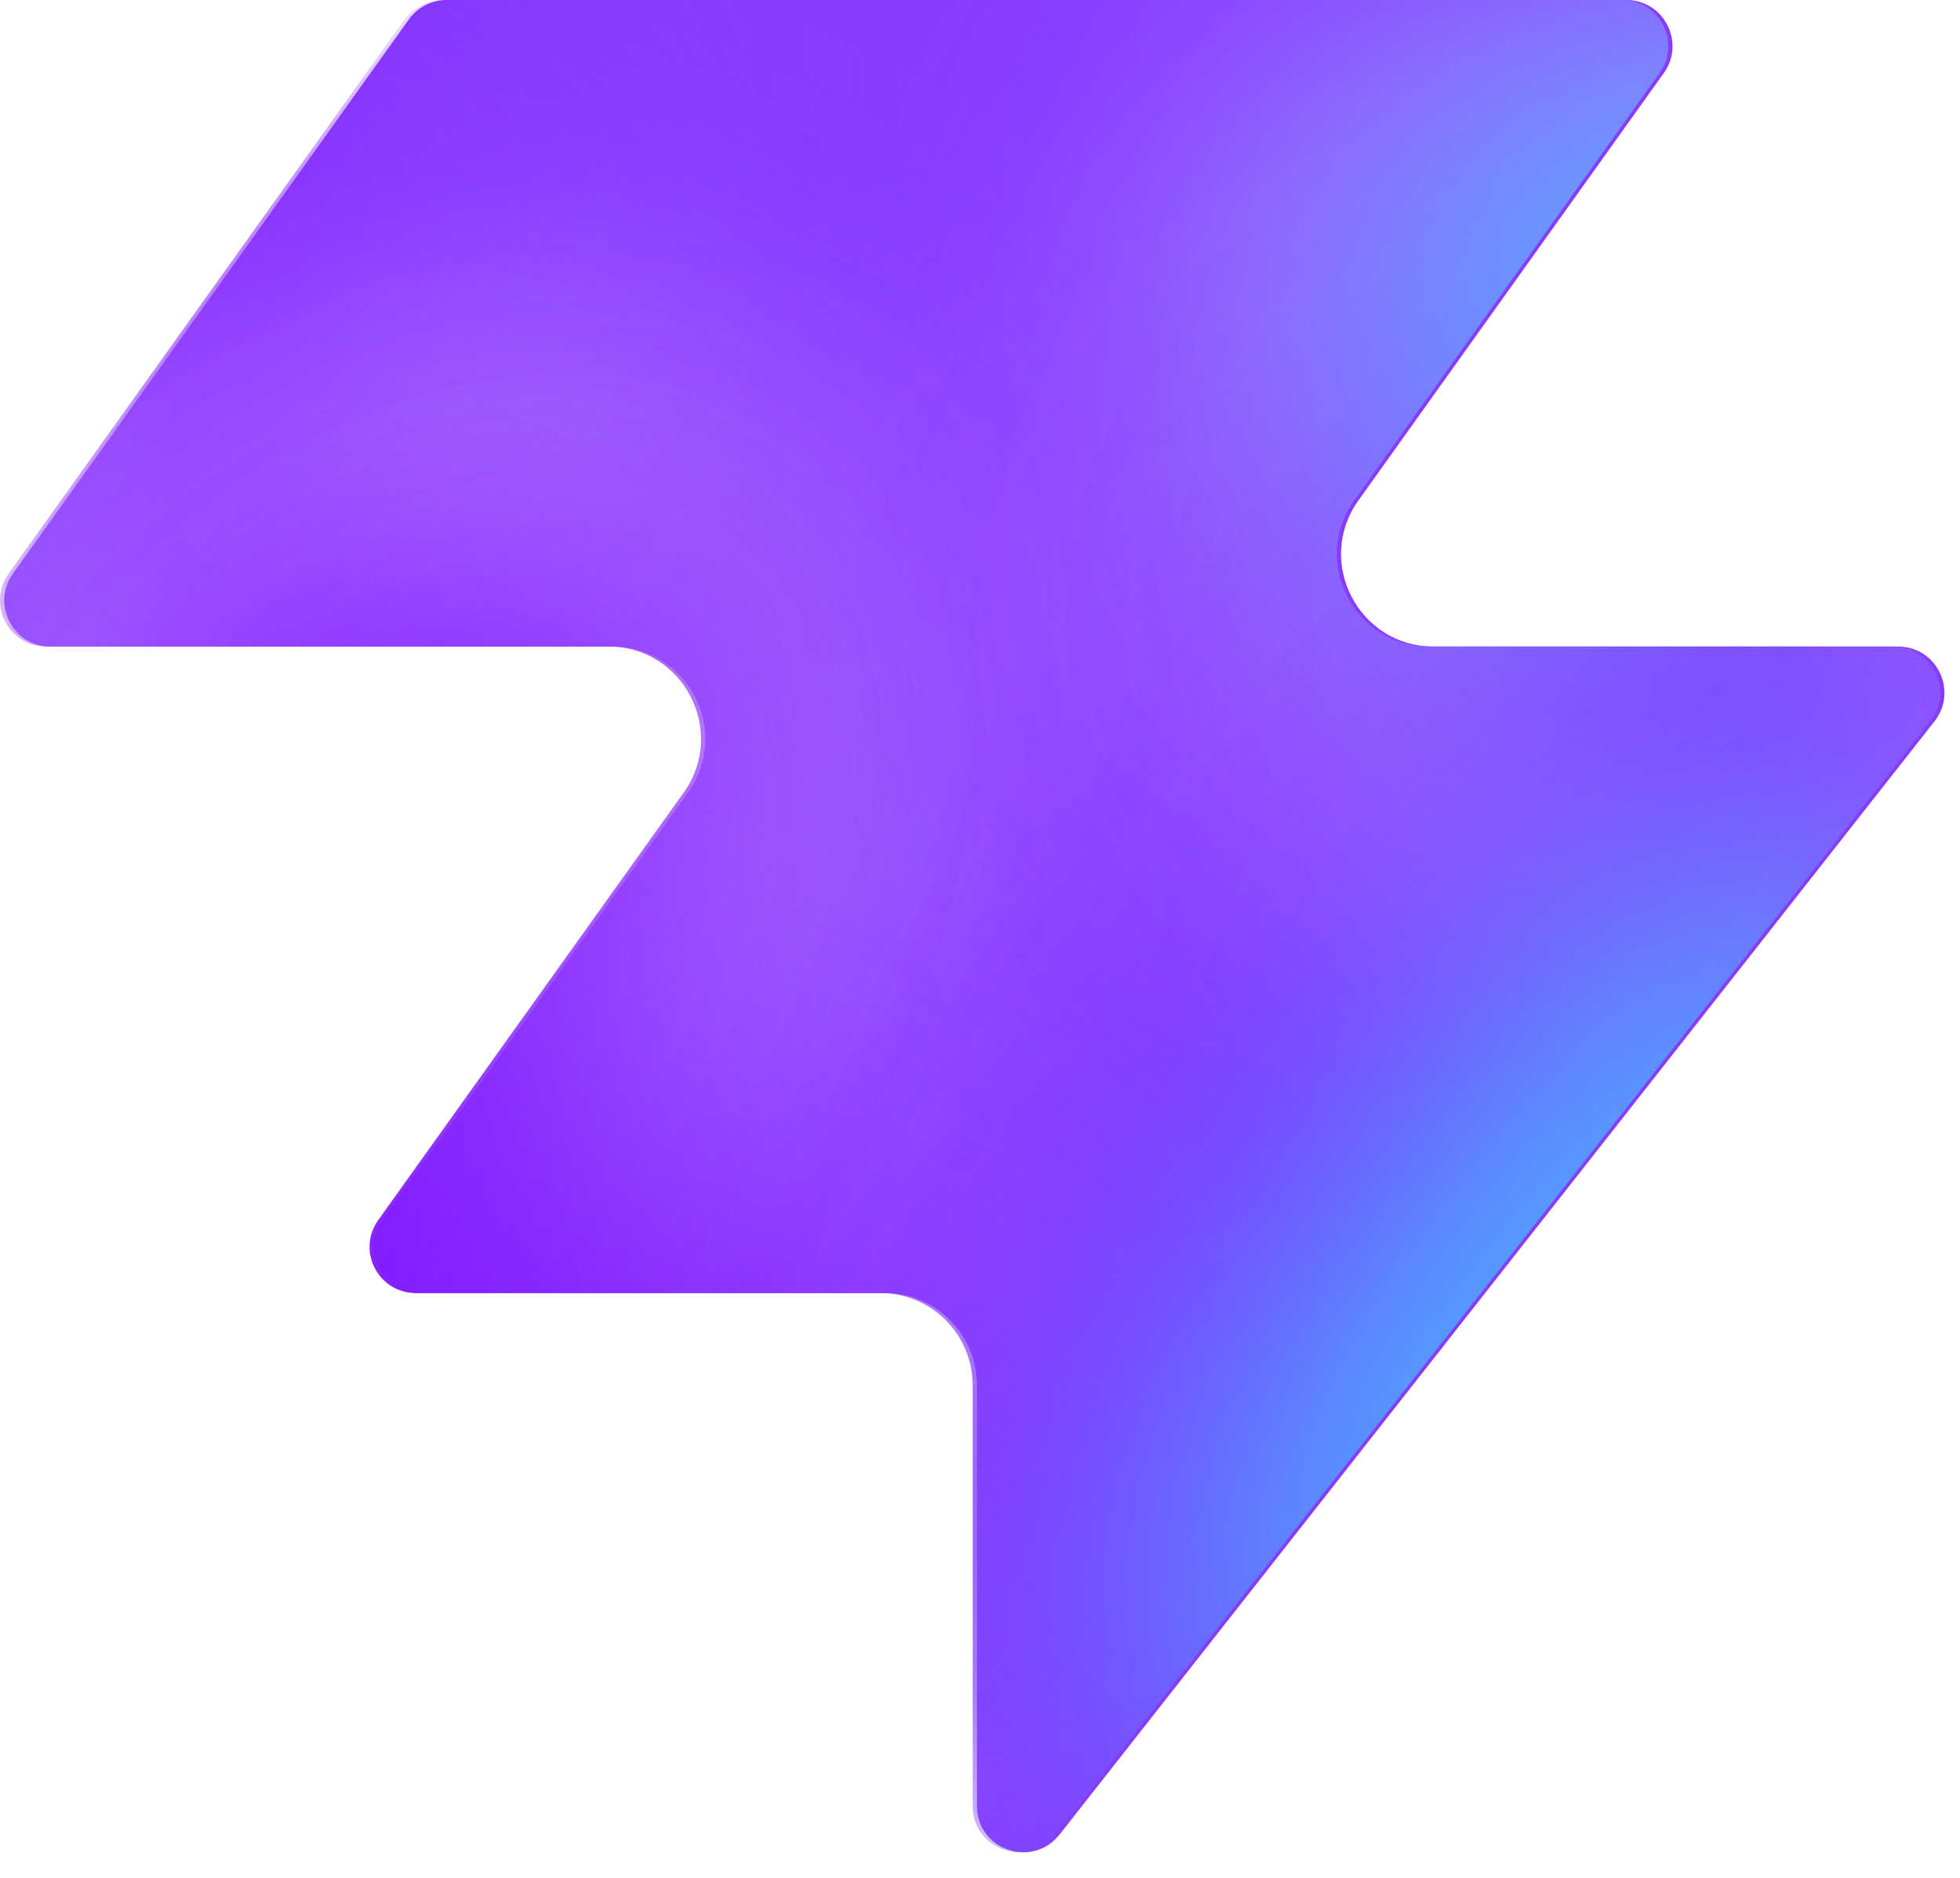
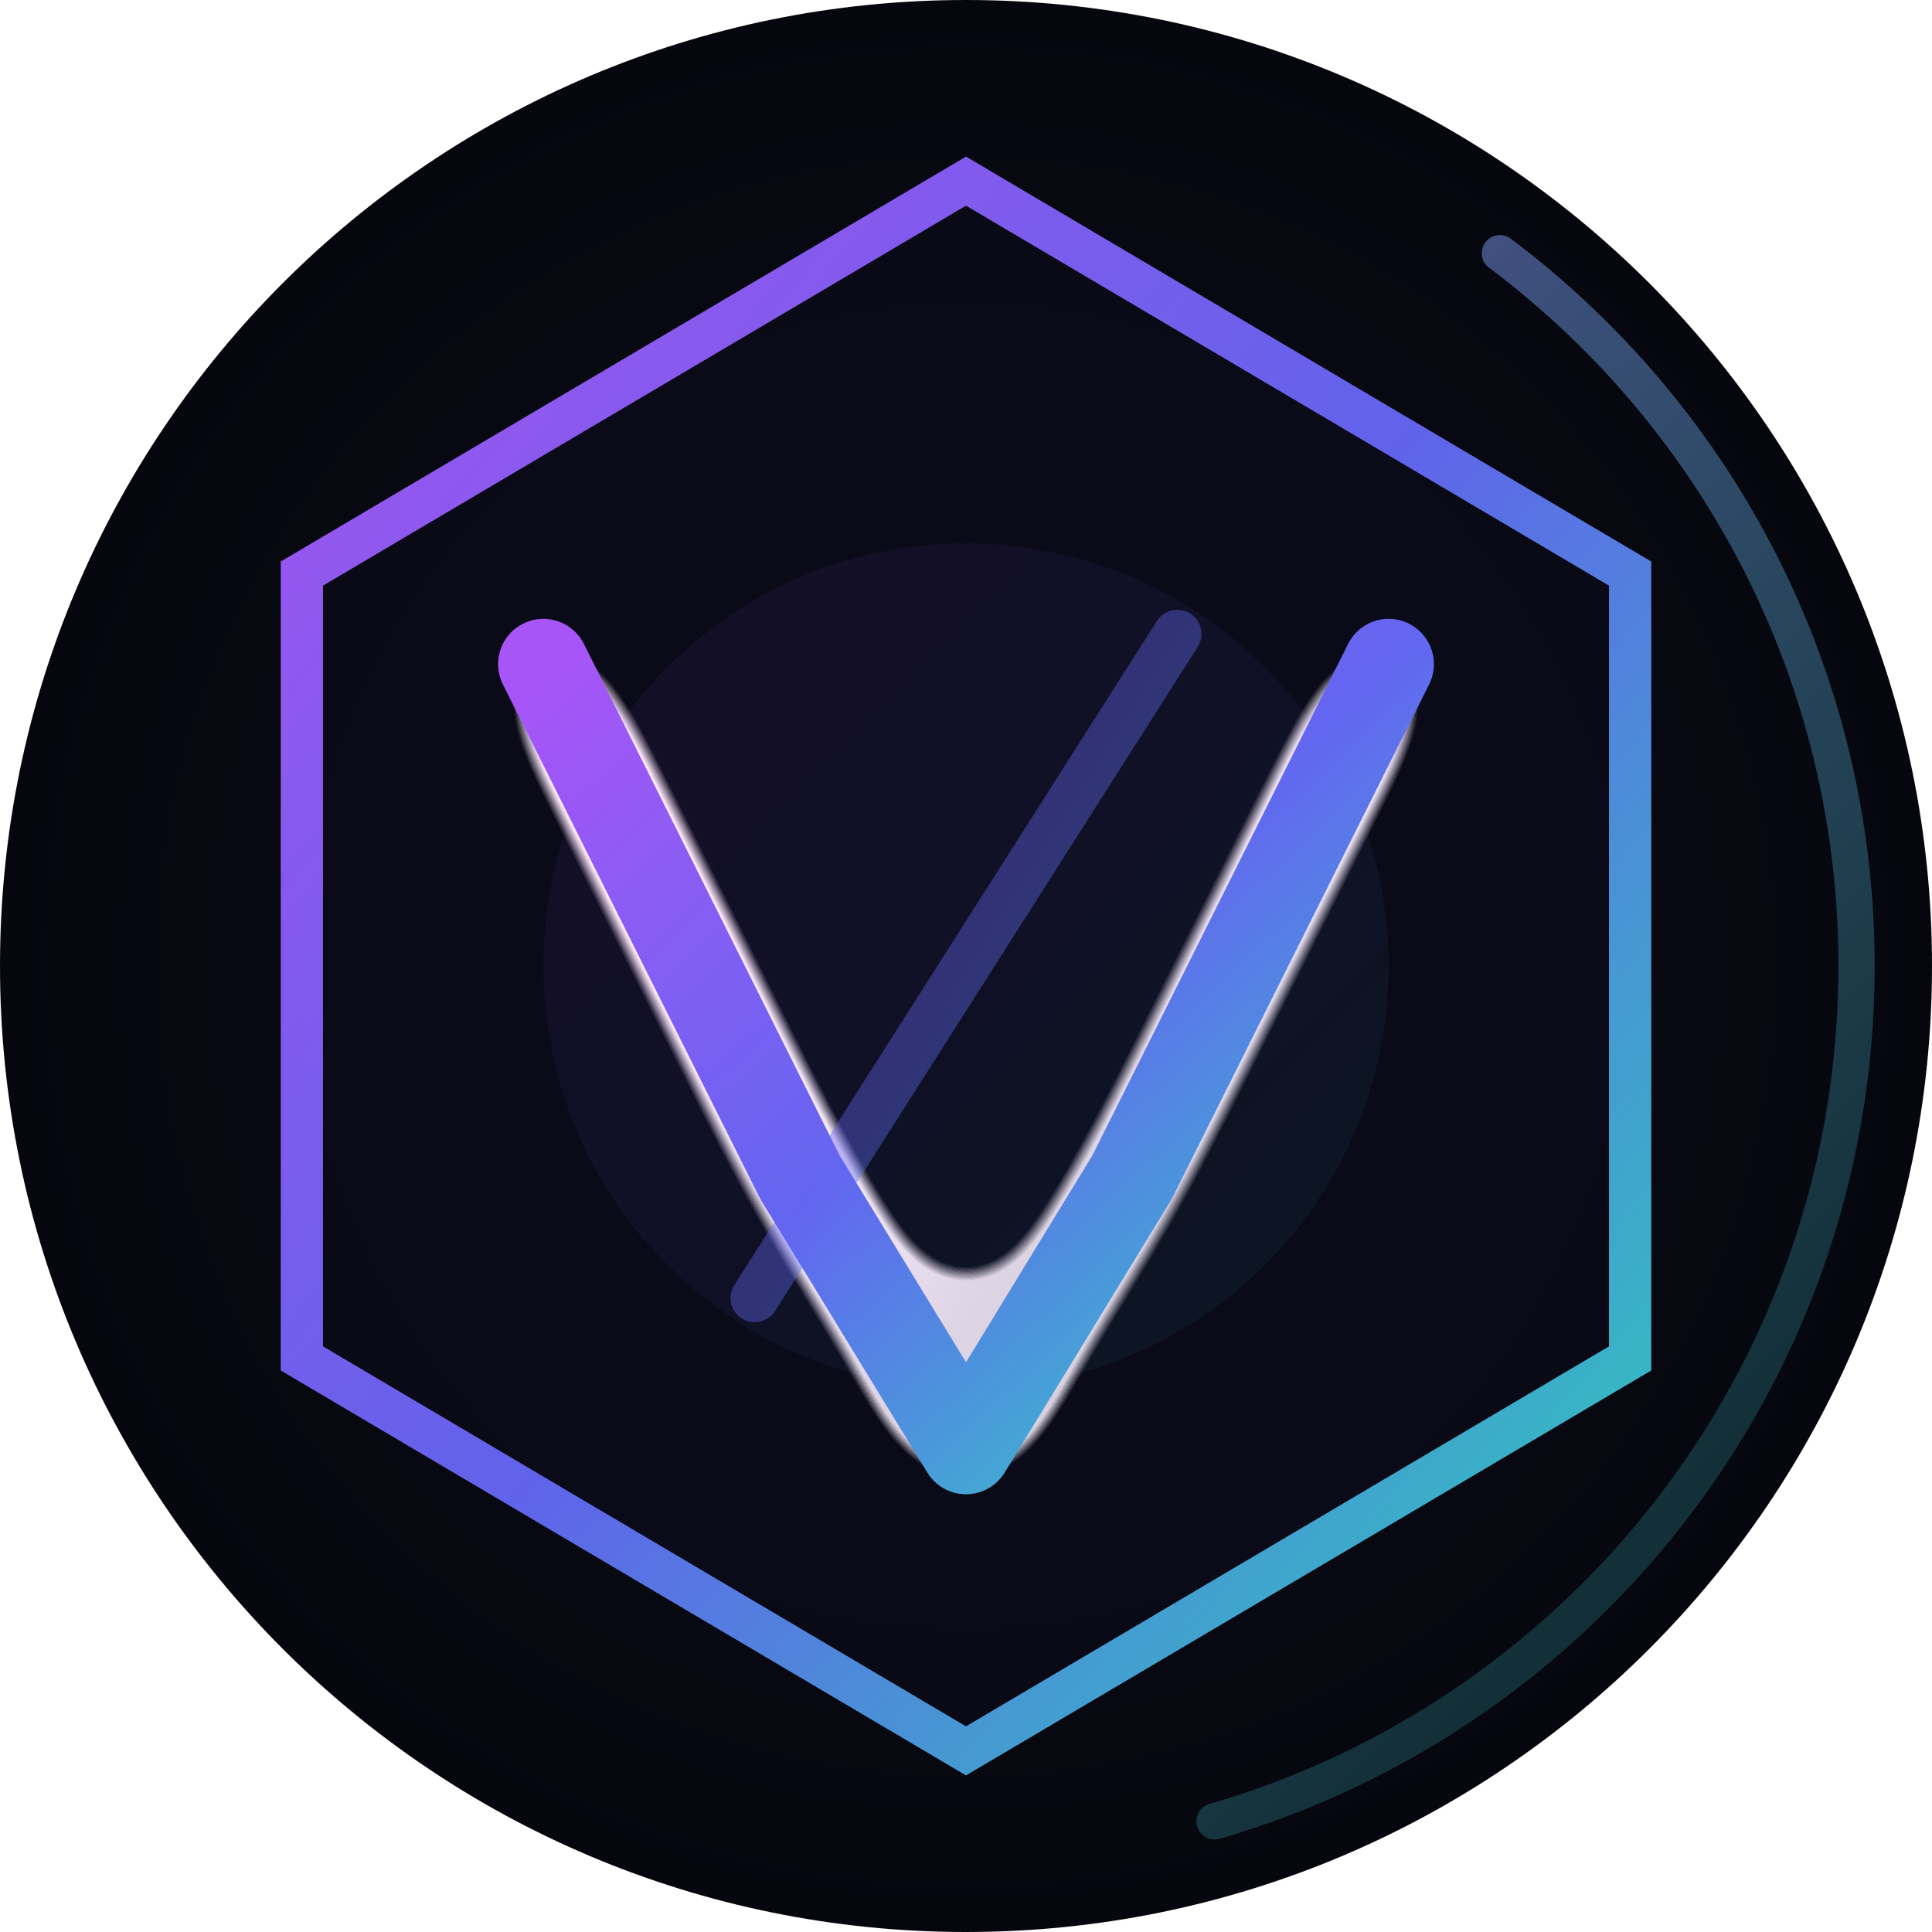
- <svg xmlns="http://www.w3.org/2000/svg" width="48" height="46" fill="none" viewBox="0 0 48 46">
-   <path fill="#863bff" d="M25.946 44.938c-.664.845-2.021.375-2.021-.698V33.937a2.26 2.26 0 0 0-2.262-2.262H10.287c-.92 0-1.456-1.04-.92-1.788l7.48-10.471c1.07-1.497 0-3.578-1.842-3.578H1.237c-.92 0-1.456-1.04-.92-1.788L10.013.474c.214-.297.556-.474.92-.474h28.894c.92 0 1.456 1.04.92 1.788l-7.48 10.471c-1.07 1.498 0 3.579 1.842 3.579h11.377c.943 0 1.473 1.088.89 1.83L25.947 44.94z" style="fill:#863bff;fill:color(display-p3 .525 .23 1);fill-opacity:1" />
-   <mask id="a" width="48" height="46" x="0" y="0" maskUnits="userSpaceOnUse" style="mask-type:alpha">
-     <path fill="#000" d="M25.842 44.938c-.664.844-2.021.375-2.021-.698V33.937a2.26 2.26 0 0 0-2.262-2.262H10.183c-.92 0-1.456-1.04-.92-1.788l7.48-10.471c1.07-1.498 0-3.579-1.842-3.579H1.133c-.92 0-1.456-1.04-.92-1.787L9.91.473c.214-.297.556-.474.92-.474h28.894c.92 0 1.456 1.04.92 1.788l-7.48 10.471c-1.07 1.498 0 3.578 1.842 3.578h11.377c.943 0 1.473 1.088.89 1.832L25.843 44.94z" style="fill:#000;fill-opacity:1" />
-   </mask>
-   <g mask="url(#a)">
-     <g filter="url(#b)">
-       <ellipse cx="5.508" cy="14.704" fill="#ede6ff" rx="5.508" ry="14.704" style="fill:#ede6ff;fill:color(display-p3 .927 .903 1);fill-opacity:1" transform="matrix(.00324 1 1 -.00324 -4.47 31.516)" />
-     </g>
-     <g filter="url(#c)">
-       <ellipse cx="10.399" cy="29.851" fill="#ede6ff" rx="10.399" ry="29.851" style="fill:#ede6ff;fill:color(display-p3 .927 .903 1);fill-opacity:1" transform="matrix(.00324 1 1 -.00324 -39.328 7.883)" />
-     </g>
-     <g filter="url(#d)">
-       <ellipse cx="5.508" cy="30.487" fill="#7e14ff" rx="5.508" ry="30.487" style="fill:#7e14ff;fill:color(display-p3 .492 .077 1);fill-opacity:1" transform="rotate(89.814 -25.913 -14.639)scale(1 -1)" />
-     </g>
-     <g filter="url(#e)">
-       <ellipse cx="5.508" cy="30.599" fill="#7e14ff" rx="5.508" ry="30.599" style="fill:#7e14ff;fill:color(display-p3 .492 .077 1);fill-opacity:1" transform="rotate(89.814 -32.644 -3.334)scale(1 -1)" />
-     </g>
-     <g filter="url(#f)">
-       <ellipse cx="5.508" cy="30.599" fill="#7e14ff" rx="5.508" ry="30.599" style="fill:#7e14ff;fill:color(display-p3 .492 .077 1);fill-opacity:1" transform="matrix(.00324 1 1 -.00324 -34.34 30.47)" />
-     </g>
-     <g filter="url(#g)">
-       <ellipse cx="14.072" cy="22.078" fill="#ede6ff" rx="14.072" ry="22.078" style="fill:#ede6ff;fill:color(display-p3 .927 .903 1);fill-opacity:1" transform="rotate(93.35 24.506 48.493)scale(-1 1)" />
-     </g>
-     <g filter="url(#h)">
-       <ellipse cx="3.47" cy="21.501" fill="#7e14ff" rx="3.47" ry="21.501" style="fill:#7e14ff;fill:color(display-p3 .492 .077 1);fill-opacity:1" transform="rotate(89.009 28.708 47.59)scale(-1 1)" />
-     </g>
-     <g filter="url(#i)">
-       <ellipse cx="3.47" cy="21.501" fill="#7e14ff" rx="3.47" ry="21.501" style="fill:#7e14ff;fill:color(display-p3 .492 .077 1);fill-opacity:1" transform="rotate(89.009 28.708 47.59)scale(-1 1)" />
-     </g>
-     <g filter="url(#j)">
-       <ellipse cx=".387" cy="8.972" fill="#7e14ff" rx="4.407" ry="29.108" style="fill:#7e14ff;fill:color(display-p3 .492 .077 1);fill-opacity:1" transform="rotate(39.51 .387 8.972)" />
-     </g>
-     <g filter="url(#k)">
-       <ellipse cx="47.523" cy="-6.092" fill="#7e14ff" rx="4.407" ry="29.108" style="fill:#7e14ff;fill:color(display-p3 .492 .077 1);fill-opacity:1" transform="rotate(37.892 47.523 -6.092)" />
-     </g>
-     <g filter="url(#l)">
-       <ellipse cx="41.412" cy="6.333" fill="#47bfff" rx="5.971" ry="9.665" style="fill:#47bfff;fill:color(display-p3 .28 .748 1);fill-opacity:1" transform="rotate(37.892 41.412 6.333)" />
-     </g>
-     <g filter="url(#m)">
-       <ellipse cx="-1.879" cy="38.332" fill="#7e14ff" rx="4.407" ry="29.108" style="fill:#7e14ff;fill:color(display-p3 .492 .077 1);fill-opacity:1" transform="rotate(37.892 -1.88 38.332)" />
-     </g>
-     <g filter="url(#n)">
-       <ellipse cx="-1.879" cy="38.332" fill="#7e14ff" rx="4.407" ry="29.108" style="fill:#7e14ff;fill:color(display-p3 .492 .077 1);fill-opacity:1" transform="rotate(37.892 -1.88 38.332)" />
-     </g>
-     <g filter="url(#o)">
-       <ellipse cx="35.651" cy="29.907" fill="#7e14ff" rx="4.407" ry="29.108" style="fill:#7e14ff;fill:color(display-p3 .492 .077 1);fill-opacity:1" transform="rotate(37.892 35.651 29.907)" />
-     </g>
-     <g filter="url(#p)">
-       <ellipse cx="38.418" cy="32.4" fill="#47bfff" rx="5.971" ry="15.297" style="fill:#47bfff;fill:color(display-p3 .28 .748 1);fill-opacity:1" transform="rotate(37.892 38.418 32.4)" />
-     </g>
-   </g>
+ <svg xmlns="http://www.w3.org/2000/svg" width="64" height="64" viewBox="0 0 64 64" fill="none">
  <defs>
-     <filter id="b" width="60.045" height="41.654" x="-19.77" y="16.149" color-interpolation-filters="sRGB" filterUnits="userSpaceOnUse">
-       <feFlood flood-opacity="0" result="BackgroundImageFix" />
-       <feBlend in="SourceGraphic" in2="BackgroundImageFix" result="shape" />
-       <feGaussianBlur result="effect1_foregroundBlur_2002_17158" stdDeviation="7.659" />
-     </filter>
-     <filter id="c" width="90.34" height="51.437" x="-54.613" y="-7.533" color-interpolation-filters="sRGB" filterUnits="userSpaceOnUse">
-       <feFlood flood-opacity="0" result="BackgroundImageFix" />
-       <feBlend in="SourceGraphic" in2="BackgroundImageFix" result="shape" />
-       <feGaussianBlur result="effect1_foregroundBlur_2002_17158" stdDeviation="7.659" />
-     </filter>
-     <filter id="d" width="79.355" height="29.4" x="-49.64" y="2.03" color-interpolation-filters="sRGB" filterUnits="userSpaceOnUse">
-       <feFlood flood-opacity="0" result="BackgroundImageFix" />
-       <feBlend in="SourceGraphic" in2="BackgroundImageFix" result="shape" />
-       <feGaussianBlur result="effect1_foregroundBlur_2002_17158" stdDeviation="4.596" />
-     </filter>
-     <filter id="e" width="79.579" height="29.4" x="-45.045" y="20.029" color-interpolation-filters="sRGB" filterUnits="userSpaceOnUse">
-       <feFlood flood-opacity="0" result="BackgroundImageFix" />
-       <feBlend in="SourceGraphic" in2="BackgroundImageFix" result="shape" />
-       <feGaussianBlur result="effect1_foregroundBlur_2002_17158" stdDeviation="4.596" />
-     </filter>
-     <filter id="f" width="79.579" height="29.4" x="-43.513" y="21.178" color-interpolation-filters="sRGB" filterUnits="userSpaceOnUse">
-       <feFlood flood-opacity="0" result="BackgroundImageFix" />
-       <feBlend in="SourceGraphic" in2="BackgroundImageFix" result="shape" />
-       <feGaussianBlur result="effect1_foregroundBlur_2002_17158" stdDeviation="4.596" />
-     </filter>
-     <filter id="g" width="74.749" height="58.852" x="15.756" y="-17.901" color-interpolation-filters="sRGB" filterUnits="userSpaceOnUse">
-       <feFlood flood-opacity="0" result="BackgroundImageFix" />
-       <feBlend in="SourceGraphic" in2="BackgroundImageFix" result="shape" />
-       <feGaussianBlur result="effect1_foregroundBlur_2002_17158" stdDeviation="7.659" />
-     </filter>
-     <filter id="h" width="61.377" height="25.362" x="23.548" y="2.284" color-interpolation-filters="sRGB" filterUnits="userSpaceOnUse">
-       <feFlood flood-opacity="0" result="BackgroundImageFix" />
-       <feBlend in="SourceGraphic" in2="BackgroundImageFix" result="shape" />
-       <feGaussianBlur result="effect1_foregroundBlur_2002_17158" stdDeviation="4.596" />
-     </filter>
-     <filter id="i" width="61.377" height="25.362" x="23.548" y="2.284" color-interpolation-filters="sRGB" filterUnits="userSpaceOnUse">
-       <feFlood flood-opacity="0" result="BackgroundImageFix" />
-       <feBlend in="SourceGraphic" in2="BackgroundImageFix" result="shape" />
-       <feGaussianBlur result="effect1_foregroundBlur_2002_17158" stdDeviation="4.596" />
-     </filter>
-     <filter id="j" width="56.045" height="63.649" x="-27.636" y="-22.853" color-interpolation-filters="sRGB" filterUnits="userSpaceOnUse">
-       <feFlood flood-opacity="0" result="BackgroundImageFix" />
-       <feBlend in="SourceGraphic" in2="BackgroundImageFix" result="shape" />
-       <feGaussianBlur result="effect1_foregroundBlur_2002_17158" stdDeviation="4.596" />
-     </filter>
-     <filter id="k" width="54.814" height="64.646" x="20.116" y="-38.415" color-interpolation-filters="sRGB" filterUnits="userSpaceOnUse">
-       <feFlood flood-opacity="0" result="BackgroundImageFix" />
-       <feBlend in="SourceGraphic" in2="BackgroundImageFix" result="shape" />
-       <feGaussianBlur result="effect1_foregroundBlur_2002_17158" stdDeviation="4.596" />
-     </filter>
-     <filter id="l" width="33.541" height="35.313" x="24.641" y="-11.323" color-interpolation-filters="sRGB" filterUnits="userSpaceOnUse">
-       <feFlood flood-opacity="0" result="BackgroundImageFix" />
-       <feBlend in="SourceGraphic" in2="BackgroundImageFix" result="shape" />
-       <feGaussianBlur result="effect1_foregroundBlur_2002_17158" stdDeviation="4.596" />
-     </filter>
-     <filter id="m" width="54.814" height="64.646" x="-29.286" y="6.009" color-interpolation-filters="sRGB" filterUnits="userSpaceOnUse">
-       <feFlood flood-opacity="0" result="BackgroundImageFix" />
-       <feBlend in="SourceGraphic" in2="BackgroundImageFix" result="shape" />
-       <feGaussianBlur result="effect1_foregroundBlur_2002_17158" stdDeviation="4.596" />
-     </filter>
-     <filter id="n" width="54.814" height="64.646" x="-29.286" y="6.009" color-interpolation-filters="sRGB" filterUnits="userSpaceOnUse">
-       <feFlood flood-opacity="0" result="BackgroundImageFix" />
-       <feBlend in="SourceGraphic" in2="BackgroundImageFix" result="shape" />
-       <feGaussianBlur result="effect1_foregroundBlur_2002_17158" stdDeviation="4.596" />
-     </filter>
-     <filter id="o" width="54.814" height="64.646" x="8.244" y="-2.416" color-interpolation-filters="sRGB" filterUnits="userSpaceOnUse">
-       <feFlood flood-opacity="0" result="BackgroundImageFix" />
-       <feBlend in="SourceGraphic" in2="BackgroundImageFix" result="shape" />
-       <feGaussianBlur result="effect1_foregroundBlur_2002_17158" stdDeviation="4.596" />
-     </filter>
-     <filter id="p" width="39.409" height="43.623" x="18.713" y="10.588" color-interpolation-filters="sRGB" filterUnits="userSpaceOnUse">
-       <feFlood flood-opacity="0" result="BackgroundImageFix" />
-       <feBlend in="SourceGraphic" in2="BackgroundImageFix" result="shape" />
-       <feGaussianBlur result="effect1_foregroundBlur_2002_17158" stdDeviation="4.596" />
+     <radialGradient id="bgGrad" cx="50%" cy="50%" r="50%">
+       <stop offset="0%" stop-color="#0f0f1a" />
+       <stop offset="100%" stop-color="#06060f" />
+     </radialGradient>
+     <linearGradient id="logoGrad" x1="0%" y1="0%" x2="100%" y2="100%">
+       <stop offset="0%" stop-color="#a855f7" />
+       <stop offset="50%" stop-color="#6366f1" />
+       <stop offset="100%" stop-color="#2dd4bf" />
+     </linearGradient>
+     <linearGradient id="ringGrad" x1="0%" y1="0%" x2="100%" y2="100%">
+       <stop offset="0%" stop-color="#a855f7" stop-opacity="0.9" />
+       <stop offset="100%" stop-color="#2dd4bf" stop-opacity="0.1" />
+     </linearGradient>
+     <filter id="glow" x="-40%" y="-40%" width="180%" height="180%">
+       <feGaussianBlur in="SourceGraphic" stdDeviation="2" result="blur" />
+       <feColorMatrix in="blur" type="matrix" values="0.8 0 0.9 0 0  0 0 0.9 0 0  0.5 0 1 0 0  0 0 0 16 -6" result="coloredBlur" />
+       <feMerge>
+         <feMergeNode in="coloredBlur" />
+         <feMergeNode in="SourceGraphic" />
+       </feMerge>
    </filter>
  </defs>
+   <circle cx="32" cy="32" r="32" fill="url(#bgGrad)" />
+   <circle cx="32" cy="32" r="29.5" stroke="url(#ringGrad)" stroke-width="1.2" stroke-dasharray="38 120" stroke-linecap="round" fill="none" style="transform-origin:32px 32px; animation:spin 6s linear infinite" />
+   <path d="M32 6 L54 19 L54 45 L32 58 L10 45 L10 19 Z" fill="#0a0a18" stroke="url(#logoGrad)" stroke-width="1.4" opacity="0.97" />
+   <ellipse cx="32" cy="32" rx="14" ry="14" fill="url(#logoGrad)" opacity="0.07" />
+   <path d="M18 22 L26.5 39 L32 48 L37.5 39 L46 22" stroke="url(#logoGrad)" stroke-width="3" stroke-linecap="round" stroke-linejoin="round" fill="none" filter="url(#glow)" />
+   <line x1="39" y1="21" x2="25" y2="43" stroke="url(#logoGrad)" stroke-width="1.6" stroke-linecap="round" opacity="0.4" />
+   <style>
+     @keyframes spin {
+       from { transform: rotate(0deg); }
+       to   { transform: rotate(360deg); }
+     }
+   </style>
</svg>
